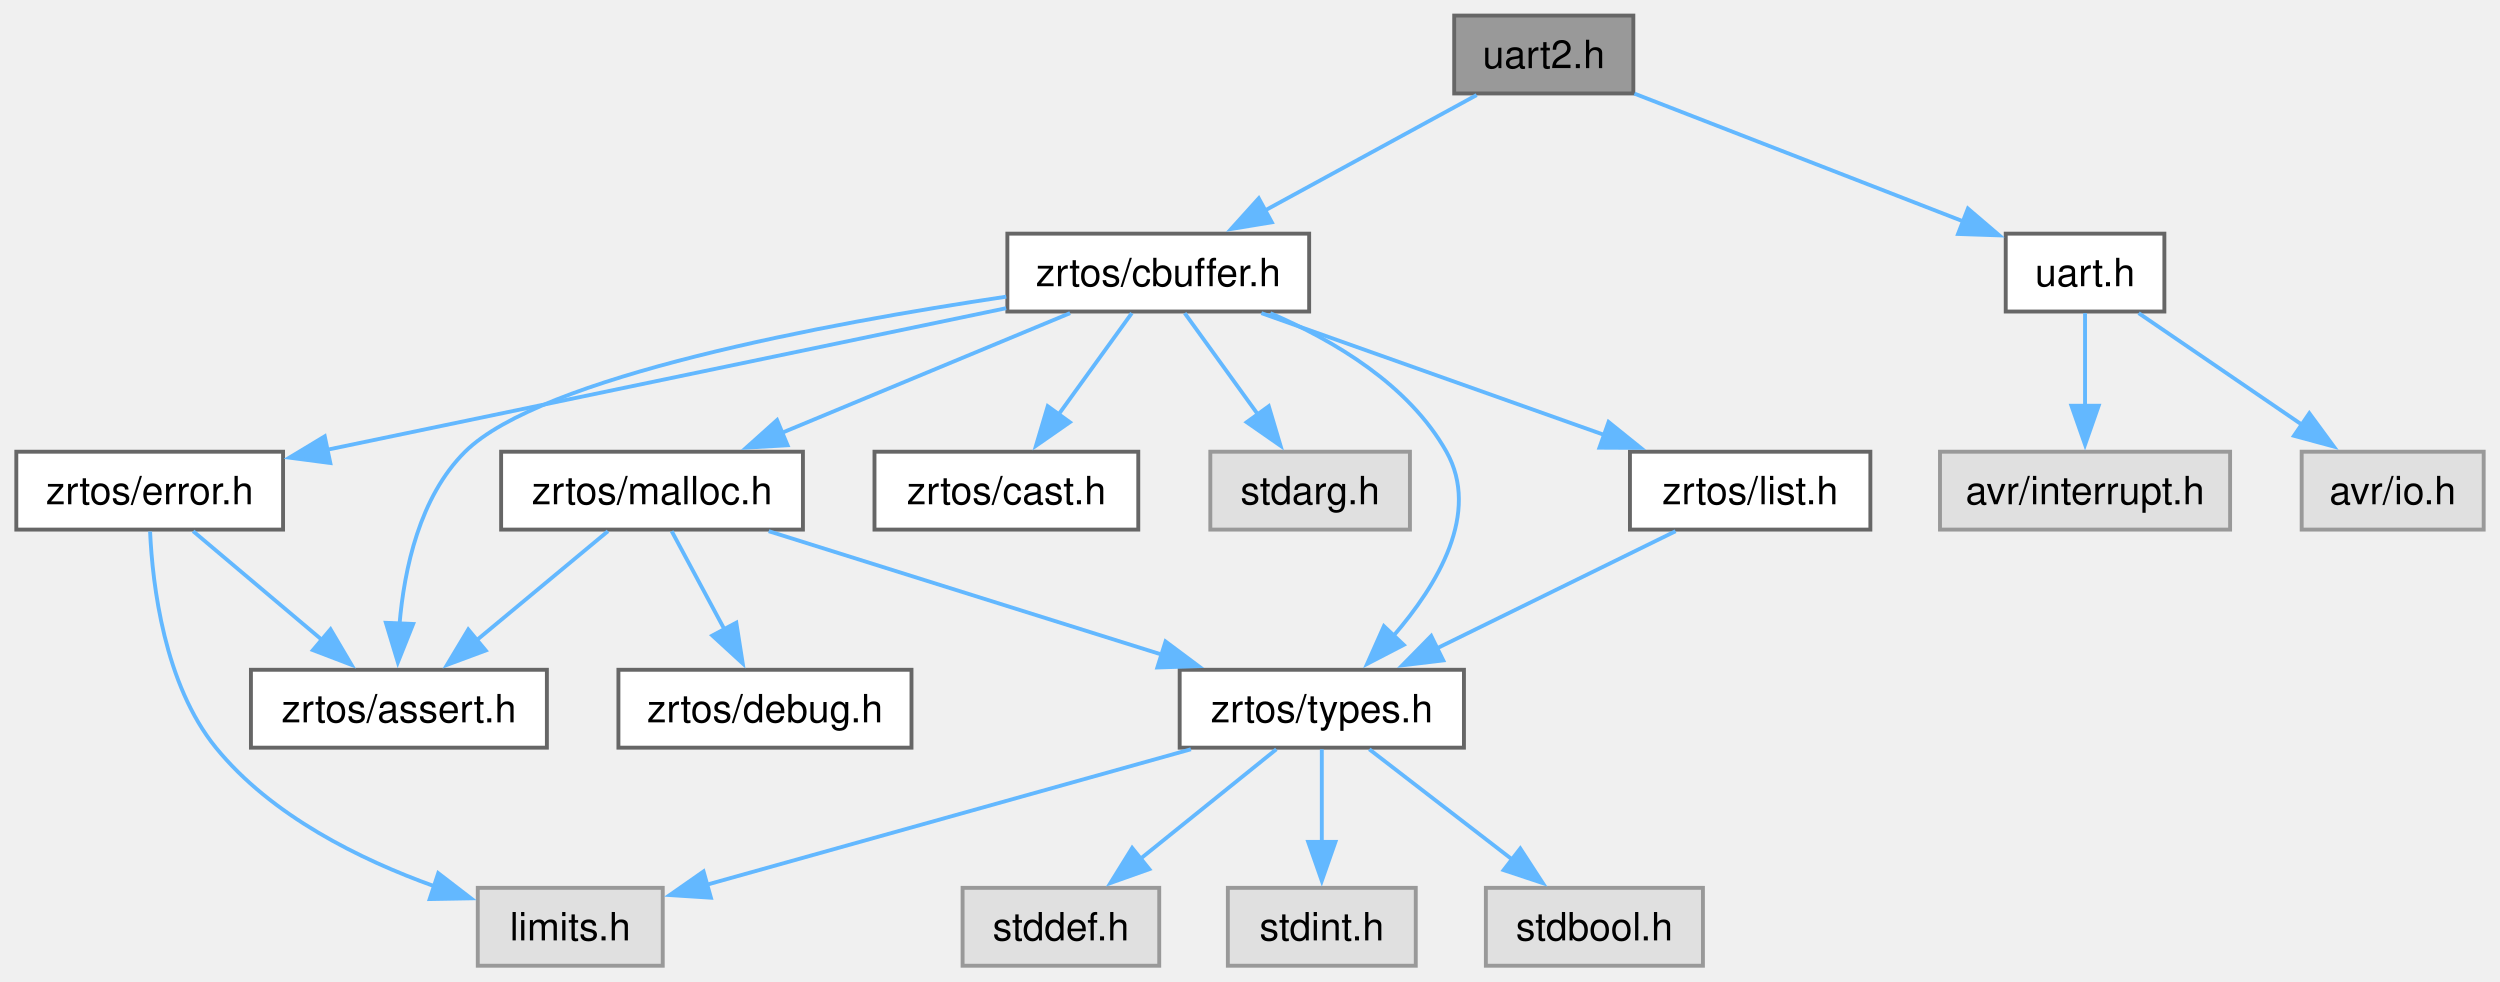
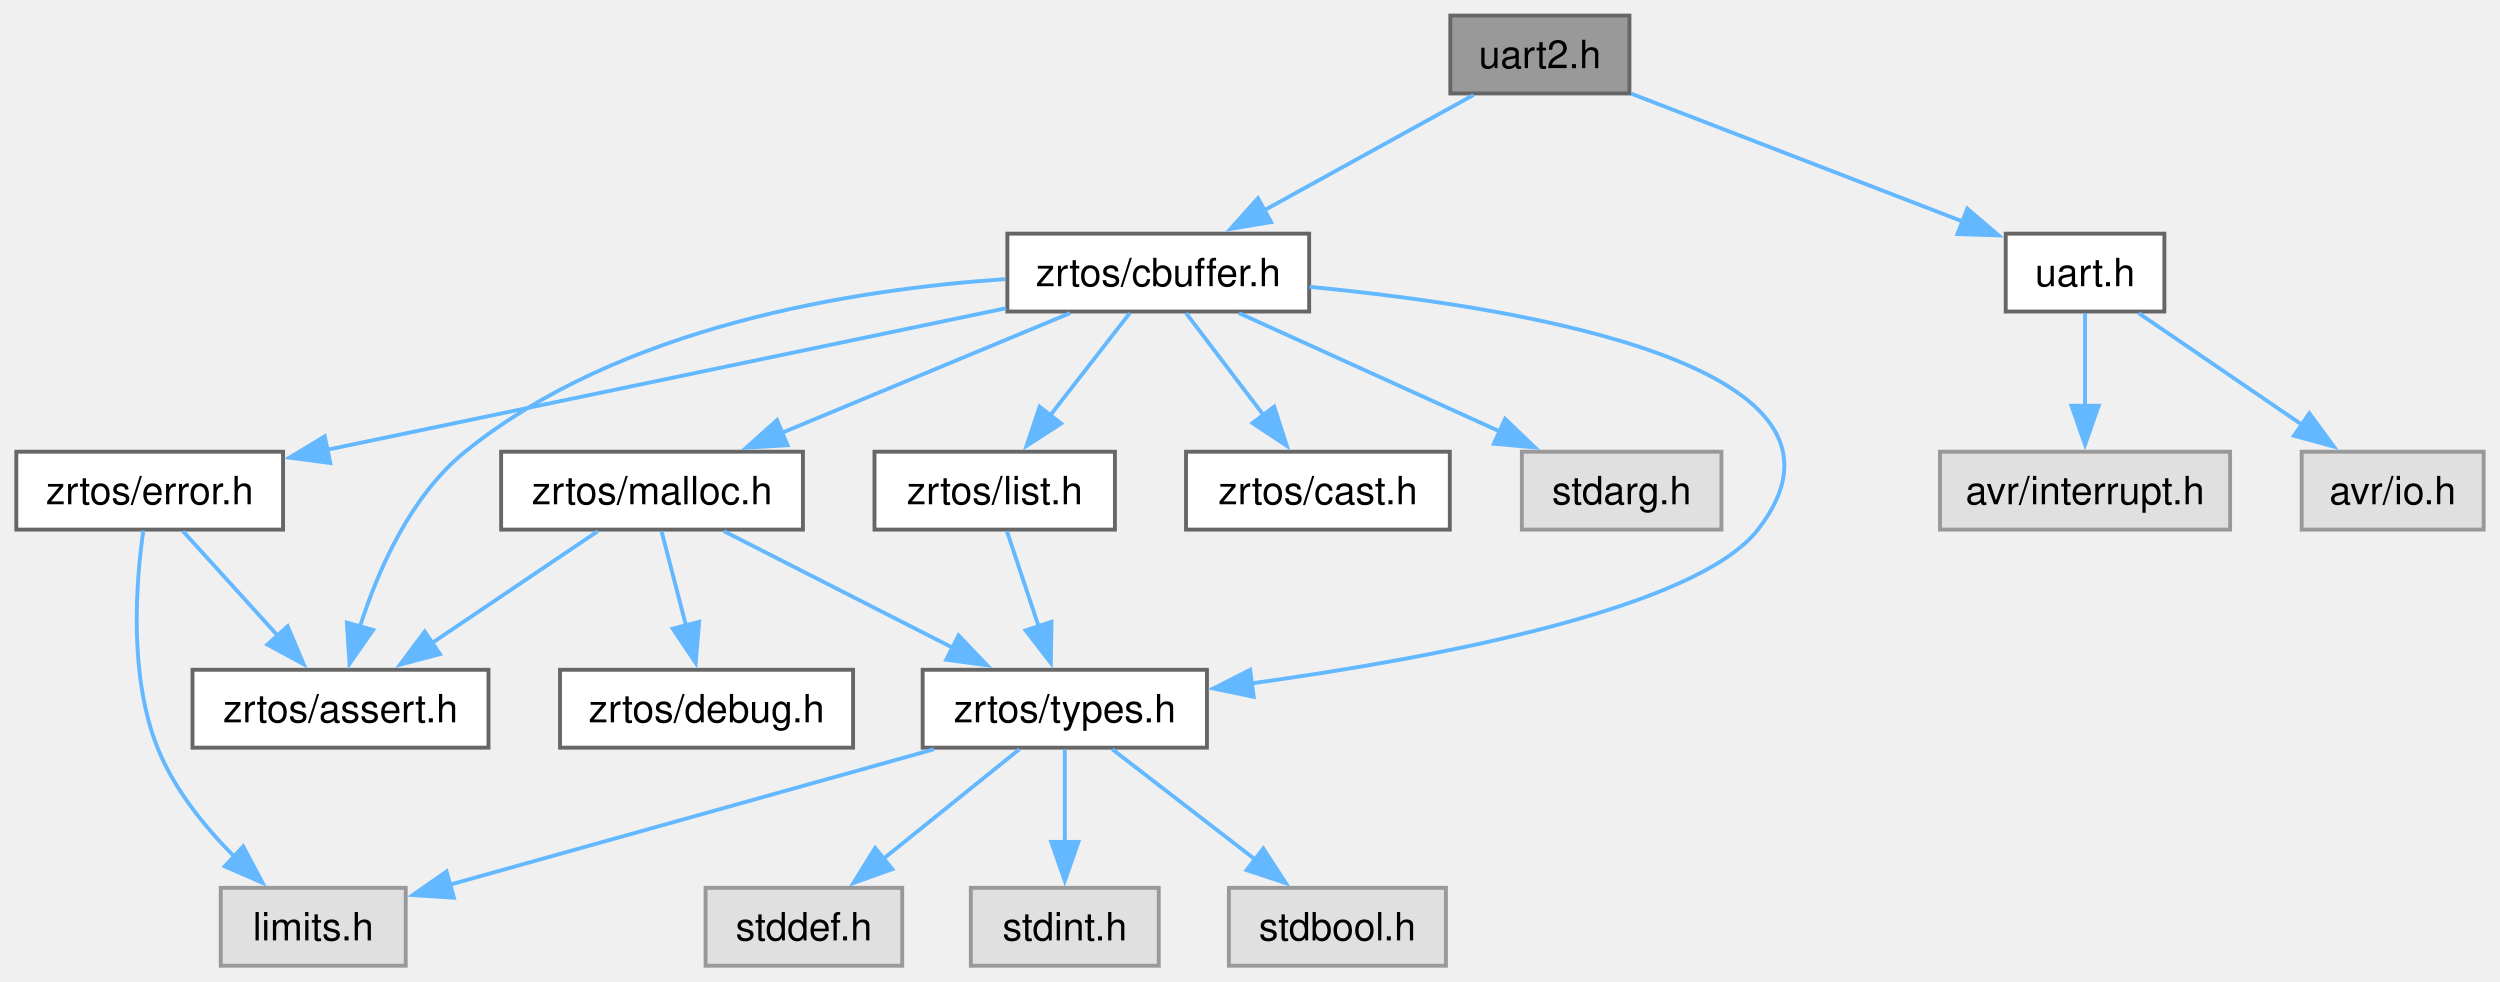
<svg xmlns="http://www.w3.org/2000/svg" xmlns:xlink="http://www.w3.org/1999/xlink" width="642pt" height="252pt" viewBox="0.00 0.00 641.62 252.00">
  <g id="graph0" class="graph" transform="scale(1 1) rotate(0) translate(4 248)">
    <g id="Node000001" class="node">
      <g id="a_Node000001">
        <a xlink:title=" ">
-           <polygon fill="#999999" stroke="#666666" points="415.25,-244 369.25,-244 369.25,-224 415.25,-224 415.25,-244" />
-           <text text-anchor="middle" x="392.25" y="-230.5" font-family="Helvetica,sans-Serif" font-size="10.00">uart2.h</text>
+           <polygon fill="#999999" stroke="#666666" points="414.25,-244 368.25,-244 368.25,-224 414.25,-224 414.25,-244" />
+           <text text-anchor="middle" x="391.25" y="-230.5" font-family="Helvetica,sans-Serif" font-size="10.00">uart2.h</text>
        </a>
      </g>
    </g>
    <g id="Node000002" class="node">
      <g id="a_Node000002">
        <a xlink:href="cbuffer_8h.html" target="_top" xlink:title=" ">
          <polygon fill="white" stroke="#666666" points="332,-188 254.5,-188 254.5,-168 332,-168 332,-188" />
          <text text-anchor="middle" x="293.25" y="-174.5" font-family="Helvetica,sans-Serif" font-size="10.00">zrtos/cbuffer.h</text>
        </a>
      </g>
    </g>
    <g id="edge1_Node000001_Node000002" class="edge">
      <g id="a_edge1_Node000001_Node000002">
        <a xlink:title=" ">
-           <path fill="none" stroke="#63b8ff" d="M375.01,-223.59C359.91,-215.36 337.72,-203.26 320.27,-193.74" />
-           <polygon fill="#63b8ff" stroke="#63b8ff" points="322.41,-190.92 311.96,-189.2 319.06,-197.07 322.41,-190.92" />
+           <path fill="none" stroke="#63b8ff" d="M374.18,-223.59C359.37,-215.44 337.68,-203.48 320.48,-194" />
+           <polygon fill="#63b8ff" stroke="#63b8ff" points="322.23,-190.97 311.78,-189.21 318.85,-197.1 322.23,-190.97" />
        </a>
      </g>
    </g>
    <g id="Node000015" class="node">
      <g id="a_Node000015">
        <a xlink:href="avr_2uart_2uart_8h.html" target="_top" xlink:title=" ">
          <polygon fill="white" stroke="#666666" points="551.62,-188 510.88,-188 510.88,-168 551.62,-168 551.62,-188" />
          <text text-anchor="middle" x="531.25" y="-174.5" font-family="Helvetica,sans-Serif" font-size="10.00">uart.h</text>
        </a>
      </g>
    </g>
    <g id="edge19_Node000001_Node000015" class="edge">
      <g id="a_edge19_Node000001_Node000015">
        <a xlink:title=" ">
-           <path fill="none" stroke="#63b8ff" d="M415.52,-223.96C438.67,-214.96 474.37,-201.1 499.99,-191.14" />
-           <polygon fill="#63b8ff" stroke="#63b8ff" points="501.17,-194.44 509.22,-187.56 498.63,-187.92 501.17,-194.44" />
+           <path fill="none" stroke="#63b8ff" d="M414.68,-223.96C438.01,-214.96 473.96,-201.1 499.77,-191.14" />
+           <polygon fill="#63b8ff" stroke="#63b8ff" points="501,-194.42 509.07,-187.55 498.48,-187.89 501,-194.42" />
        </a>
      </g>
    </g>
    <g id="Node000003" class="node">
      <g id="a_Node000003">
-         <a xlink:href="types_8h.html" target="_top" xlink:title=" ">
-           <polygon fill="white" stroke="#666666" points="371.75,-76 298.75,-76 298.75,-56 371.75,-56 371.75,-76" />
-           <text text-anchor="middle" x="335.25" y="-62.5" font-family="Helvetica,sans-Serif" font-size="10.00">zrtos/types.h</text>
+         <a xlink:title=" ">
+           <polygon fill="#e0e0e0" stroke="#999999" points="437.88,-132 386.62,-132 386.62,-112 437.88,-112 437.88,-132" />
+           <text text-anchor="middle" x="412.25" y="-118.5" font-family="Helvetica,sans-Serif" font-size="10.00">stdarg.h</text>
        </a>
      </g>
    </g>
    <g id="edge2_Node000002_Node000003" class="edge">
      <g id="a_edge2_Node000002_Node000003">
        <a xlink:title=" ">
-           <path fill="none" stroke="#63b8ff" d="M322.04,-167.57C338.44,-160.55 357.6,-149.17 367.25,-132 376.07,-116.32 365.05,-97.88 353.6,-84.65" />
-           <polygon fill="#63b8ff" stroke="#63b8ff" points="356.29,-82.4 346.89,-77.52 351.2,-87.2 356.29,-82.4" />
-         </a>
-       </g>
-     </g>
-     <g id="Node000008" class="node">
-       <g id="a_Node000008">
+           <path fill="none" stroke="#63b8ff" d="M313.98,-167.59C332.46,-159.21 359.79,-146.8 380.94,-137.21" />
+           <polygon fill="#63b8ff" stroke="#63b8ff" points="382.32,-140.42 389.98,-133.1 379.43,-134.05 382.32,-140.42" />
+         </a>
+       </g>
+     </g>
+     <g id="Node000004" class="node">
+       <g id="a_Node000004">
+         <a xlink:href="types_8h.html" target="_top" xlink:title=" ">
+           <polygon fill="white" stroke="#666666" points="305.75,-76 232.75,-76 232.75,-56 305.75,-56 305.75,-76" />
+           <text text-anchor="middle" x="269.25" y="-62.5" font-family="Helvetica,sans-Serif" font-size="10.00">zrtos/types.h</text>
+         </a>
+       </g>
+     </g>
+     <g id="edge3_Node000002_Node000004" class="edge">
+       <g id="a_edge3_Node000002_Node000004">
+         <a xlink:title=" ">
+           <path fill="none" stroke="#63b8ff" d="M332.09,-174.34C387.67,-169.03 479.79,-153.79 447.25,-112 431.37,-91.61 364.21,-79 317.09,-72.49" />
+           <polygon fill="#63b8ff" stroke="#63b8ff" points="317.76,-69.05 307.39,-71.2 316.84,-75.99 317.76,-69.05" />
+         </a>
+       </g>
+     </g>
+     <g id="Node000009" class="node">
+       <g id="a_Node000009">
        <a xlink:href="error_8h.html" target="_top" xlink:title=" ">
          <polygon fill="white" stroke="#666666" points="68.5,-132 0,-132 0,-112 68.5,-112 68.5,-132" />
          <text text-anchor="middle" x="34.25" y="-118.5" font-family="Helvetica,sans-Serif" font-size="10.00">zrtos/error.h</text>
        </a>
      </g>
    </g>
-     <g id="edge7_Node000002_Node000008" class="edge">
-       <g id="a_edge7_Node000002_Node000008">
+     <g id="edge8_Node000002_Node000009" class="edge">
+       <g id="a_edge8_Node000002_Node000009">
        <a xlink:title=" ">
          <path fill="none" stroke="#63b8ff" d="M254.19,-168.86C207.39,-159.1 129.1,-142.78 79.65,-132.47" />
          <polygon fill="#63b8ff" stroke="#63b8ff" points="80.63,-129.1 70.13,-130.48 79.2,-135.95 80.63,-129.1" />
        </a>
      </g>
    </g>
-     <g id="Node000009" class="node">
-       <g id="a_Node000009">
-         <a xlink:href="assert_8h.html" target="_top" xlink:title=" ">
-           <polygon fill="white" stroke="#666666" points="136.25,-76 60.25,-76 60.25,-56 136.25,-56 136.25,-76" />
-           <text text-anchor="middle" x="98.25" y="-62.5" font-family="Helvetica,sans-Serif" font-size="10.00">zrtos/assert.h</text>
-         </a>
-       </g>
-     </g>
-     <g id="edge16_Node000002_Node000009" class="edge">
-       <g id="a_edge16_Node000002_Node000009">
-         <a xlink:title=" ">
-           <path fill="none" stroke="#63b8ff" d="M254.22,-171.82C207.95,-164.9 134.66,-151.25 115.25,-132 103.59,-120.44 99.62,-101.94 98.4,-87.63" />
-           <polygon fill="#63b8ff" stroke="#63b8ff" points="101.91,-87.76 97.98,-77.92 94.91,-88.06 101.91,-87.76" />
-         </a>
-       </g>
-     </g>
    <g id="Node000010" class="node">
      <g id="a_Node000010">
-         <a xlink:href="list_8h.html" target="_top" xlink:title=" ">
-           <polygon fill="white" stroke="#666666" points="476.12,-132 414.38,-132 414.38,-112 476.12,-112 476.12,-132" />
-           <text text-anchor="middle" x="445.25" y="-118.5" font-family="Helvetica,sans-Serif" font-size="10.00">zrtos/list.h</text>
-         </a>
-       </g>
-     </g>
-     <g id="edge10_Node000002_Node000010" class="edge">
-       <g id="a_edge10_Node000002_Node000010">
-         <a xlink:title=" ">
-           <path fill="none" stroke="#63b8ff" d="M319.73,-167.59C344.1,-158.94 380.5,-146 407.84,-136.29" />
-           <polygon fill="#63b8ff" stroke="#63b8ff" points="408.89,-139.63 417.14,-132.99 406.55,-133.04 408.89,-139.63" />
+         <a xlink:href="assert_8h.html" target="_top" xlink:title=" ">
+           <polygon fill="white" stroke="#666666" points="121.25,-76 45.25,-76 45.25,-56 121.25,-56 121.25,-76" />
+           <text text-anchor="middle" x="83.25" y="-62.5" font-family="Helvetica,sans-Serif" font-size="10.00">zrtos/assert.h</text>
+         </a>
+       </g>
+     </g>
+     <g id="edge17_Node000002_Node000010" class="edge">
+       <g id="a_edge17_Node000002_Node000010">
+         <a xlink:title=" ">
+           <path fill="none" stroke="#63b8ff" d="M254.02,-176.32C214.88,-173.7 155.01,-164.19 115.25,-132 101.2,-120.62 92.84,-101.53 88.21,-86.97" />
+           <polygon fill="#63b8ff" stroke="#63b8ff" points="91.63,-86.22 85.56,-77.53 84.89,-88.11 91.63,-86.22" />
        </a>
      </g>
    </g>
    <g id="Node000011" class="node">
      <g id="a_Node000011">
+         <a xlink:href="list_8h.html" target="_top" xlink:title=" ">
+           <polygon fill="white" stroke="#666666" points="282.12,-132 220.38,-132 220.38,-112 282.12,-112 282.12,-132" />
+           <text text-anchor="middle" x="251.25" y="-118.5" font-family="Helvetica,sans-Serif" font-size="10.00">zrtos/list.h</text>
+         </a>
+       </g>
+     </g>
+     <g id="edge11_Node000002_Node000011" class="edge">
+       <g id="a_edge11_Node000002_Node000011">
+         <a xlink:title=" ">
+           <path fill="none" stroke="#63b8ff" d="M285.93,-167.59C280.27,-160.32 272.26,-150.02 265.36,-141.15" />
+           <polygon fill="#63b8ff" stroke="#63b8ff" points="268.31,-139.24 259.41,-133.49 262.79,-143.54 268.31,-139.24" />
+         </a>
+       </g>
+     </g>
+     <g id="Node000012" class="node">
+       <g id="a_Node000012">
        <a xlink:href="malloc_8h.html" target="_top" xlink:title=" ">
          <polygon fill="white" stroke="#666666" points="202,-132 124.5,-132 124.5,-112 202,-112 202,-132" />
          <text text-anchor="middle" x="163.25" y="-118.5" font-family="Helvetica,sans-Serif" font-size="10.00">zrtos/malloc.h</text>
        </a>
      </g>
    </g>
-     <g id="edge12_Node000002_Node000011" class="edge">
-       <g id="a_edge12_Node000002_Node000011">
+     <g id="edge13_Node000002_Node000012" class="edge">
+       <g id="a_edge13_Node000002_Node000012">
        <a xlink:title=" ">
          <path fill="none" stroke="#63b8ff" d="M270.61,-167.59C250.13,-159.09 219.73,-146.46 196.5,-136.81" />
          <polygon fill="#63b8ff" stroke="#63b8ff" points="198.05,-133.66 187.47,-133.06 195.36,-140.13 198.05,-133.66" />
        </a>
      </g>
    </g>
+     <g id="Node000014" class="node">
+       <g id="a_Node000014">
+         <a xlink:href="cast_8h.html" target="_top" xlink:title=" ">
+           <polygon fill="white" stroke="#666666" points="368.12,-132 300.38,-132 300.38,-112 368.12,-112 368.12,-132" />
+           <text text-anchor="middle" x="334.25" y="-118.5" font-family="Helvetica,sans-Serif" font-size="10.00">zrtos/cast.h</text>
+         </a>
+       </g>
+     </g>
+     <g id="edge18_Node000002_Node000014" class="edge">
+       <g id="a_edge18_Node000002_Node000014">
+         <a xlink:title=" ">
+           <path fill="none" stroke="#63b8ff" d="M300.39,-167.59C305.86,-160.39 313.57,-150.23 320.26,-141.43" />
+           <polygon fill="#63b8ff" stroke="#63b8ff" points="323.02,-143.58 326.27,-133.5 317.44,-139.35 323.02,-143.58" />
+         </a>
+       </g>
+     </g>
+     <g id="Node000005" class="node">
+       <g id="a_Node000005">
+         <a xlink:title=" ">
+           <polygon fill="#e0e0e0" stroke="#999999" points="367.12,-20 311.38,-20 311.38,0 367.12,0 367.12,-20" />
+           <text text-anchor="middle" x="339.25" y="-6.5" font-family="Helvetica,sans-Serif" font-size="10.00">stdbool.h</text>
+         </a>
+       </g>
+     </g>
+     <g id="edge4_Node000004_Node000005" class="edge">
+       <g id="a_edge4_Node000004_Node000005">
+         <a xlink:title=" ">
+           <path fill="none" stroke="#63b8ff" d="M281.44,-55.59C291.58,-47.77 306.24,-36.46 318.26,-27.19" />
+           <polygon fill="#63b8ff" stroke="#63b8ff" points="320.22,-30.1 326,-21.22 315.94,-24.56 320.22,-30.1" />
+         </a>
+       </g>
+     </g>
+     <g id="Node000006" class="node">
+       <g id="a_Node000006">
+         <a xlink:title=" ">
+           <polygon fill="#e0e0e0" stroke="#999999" points="227.5,-20 177,-20 177,0 227.5,0 227.5,-20" />
+           <text text-anchor="middle" x="202.25" y="-6.5" font-family="Helvetica,sans-Serif" font-size="10.00">stddef.h</text>
+         </a>
+       </g>
+     </g>
+     <g id="edge5_Node000004_Node000006" class="edge">
+       <g id="a_edge5_Node000004_Node000006">
+         <a xlink:title=" ">
+           <path fill="none" stroke="#63b8ff" d="M257.58,-55.59C247.97,-47.85 234.12,-36.69 222.68,-27.47" />
+           <polygon fill="#63b8ff" stroke="#63b8ff" points="224.95,-24.8 214.97,-21.25 220.55,-30.25 224.95,-24.8" />
+         </a>
+       </g>
+     </g>
+     <g id="Node000007" class="node">
+       <g id="a_Node000007">
+         <a xlink:title=" ">
+           <polygon fill="#e0e0e0" stroke="#999999" points="293.38,-20 245.12,-20 245.12,0 293.38,0 293.38,-20" />
+           <text text-anchor="middle" x="269.25" y="-6.5" font-family="Helvetica,sans-Serif" font-size="10.00">stdint.h</text>
+         </a>
+       </g>
+     </g>
+     <g id="edge6_Node000004_Node000007" class="edge">
+       <g id="a_edge6_Node000004_Node000007">
+         <a xlink:title=" ">
+           <path fill="none" stroke="#63b8ff" d="M269.25,-55.59C269.25,-49.01 269.25,-39.96 269.25,-31.73" />
+           <polygon fill="#63b8ff" stroke="#63b8ff" points="272.75,-31.81 269.25,-21.81 265.75,-31.81 272.75,-31.81" />
+         </a>
+       </g>
+     </g>
+     <g id="Node000008" class="node">
+       <g id="a_Node000008">
+         <a xlink:title=" ">
+           <polygon fill="#e0e0e0" stroke="#999999" points="100,-20 52.5,-20 52.5,0 100,0 100,-20" />
+           <text text-anchor="middle" x="76.25" y="-6.5" font-family="Helvetica,sans-Serif" font-size="10.00">limits.h</text>
+         </a>
+       </g>
+     </g>
+     <g id="edge7_Node000004_Node000008" class="edge">
+       <g id="a_edge7_Node000004_Node000008">
+         <a xlink:title=" ">
+           <path fill="none" stroke="#63b8ff" d="M235.63,-55.59C200.74,-45.83 146.43,-30.64 111.1,-20.75" />
+           <polygon fill="#63b8ff" stroke="#63b8ff" points="112.37,-17.47 101.8,-18.15 110.48,-24.21 112.37,-17.47" />
+         </a>
+       </g>
+     </g>
+     <g id="edge9_Node000009_Node000008" class="edge">
+       <g id="a_edge9_Node000009_Node000008">
+         <a xlink:title=" ">
+           <path fill="none" stroke="#63b8ff" d="M32.62,-111.77C30.76,-98.8 28.82,-74.67 36.25,-56 40.51,-45.3 48.51,-35.48 56.24,-27.76" />
+           <polygon fill="#63b8ff" stroke="#63b8ff" points="58.26,-30.65 63.23,-21.29 53.51,-25.52 58.26,-30.65" />
+         </a>
+       </g>
+     </g>
+     <g id="edge10_Node000009_Node000010" class="edge">
+       <g id="a_edge10_Node000009_Node000010">
+         <a xlink:title=" ">
+           <path fill="none" stroke="#63b8ff" d="M42.79,-111.59C49.53,-104.16 59.14,-93.58 67.29,-84.58" />
+           <polygon fill="#63b8ff" stroke="#63b8ff" points="69.67,-87.18 73.8,-77.42 64.48,-82.47 69.67,-87.18" />
+         </a>
+       </g>
+     </g>
+     <g id="edge12_Node000011_Node000004" class="edge">
+       <g id="a_edge12_Node000011_Node000004">
+         <a xlink:title=" ">
+           <path fill="none" stroke="#63b8ff" d="M254.39,-111.59C256.63,-104.86 259.74,-95.53 262.53,-87.15" />
+           <polygon fill="#63b8ff" stroke="#63b8ff" points="265.83,-88.33 265.67,-77.73 259.19,-86.11 265.83,-88.33" />
+         </a>
+       </g>
+     </g>
+     <g id="edge15_Node000012_Node000004" class="edge">
+       <g id="a_edge15_Node000012_Node000004">
+         <a xlink:title=" ">
+           <path fill="none" stroke="#63b8ff" d="M181.71,-111.59C197.95,-103.32 221.86,-91.14 240.58,-81.6" />
+           <polygon fill="#63b8ff" stroke="#63b8ff" points="241.97,-84.82 249.29,-77.17 238.79,-78.59 241.97,-84.82" />
+         </a>
+       </g>
+     </g>
+     <g id="edge14_Node000012_Node000010" class="edge">
+       <g id="a_edge14_Node000012_Node000010">
+         <a xlink:title=" ">
+           <path fill="none" stroke="#63b8ff" d="M149.32,-111.59C137.57,-103.67 120.52,-92.16 106.68,-82.82" />
+           <polygon fill="#63b8ff" stroke="#63b8ff" points="108.79,-80.02 98.55,-77.33 104.88,-85.82 108.79,-80.02" />
+         </a>
+       </g>
+     </g>
    <g id="Node000013" class="node">
      <g id="a_Node000013">
-         <a xlink:href="cast_8h.html" target="_top" xlink:title=" ">
-           <polygon fill="white" stroke="#666666" points="288.12,-132 220.38,-132 220.38,-112 288.12,-112 288.12,-132" />
-           <text text-anchor="middle" x="254.25" y="-118.5" font-family="Helvetica,sans-Serif" font-size="10.00">zrtos/cast.h</text>
-         </a>
-       </g>
-     </g>
-     <g id="edge17_Node000002_Node000013" class="edge">
-       <g id="a_edge17_Node000002_Node000013">
-         <a xlink:title=" ">
-           <path fill="none" stroke="#63b8ff" d="M286.46,-167.59C281.26,-160.39 273.92,-150.23 267.56,-141.43" />
-           <polygon fill="#63b8ff" stroke="#63b8ff" points="270.54,-139.58 261.85,-133.53 264.87,-143.68 270.54,-139.58" />
-         </a>
-       </g>
-     </g>
-     <g id="Node000014" class="node">
-       <g id="a_Node000014">
-         <a xlink:title=" ">
-           <polygon fill="#e0e0e0" stroke="#999999" points="357.88,-132 306.62,-132 306.62,-112 357.88,-112 357.88,-132" />
-           <text text-anchor="middle" x="332.25" y="-118.5" font-family="Helvetica,sans-Serif" font-size="10.00">stdarg.h</text>
-         </a>
-       </g>
-     </g>
-     <g id="edge18_Node000002_Node000014" class="edge">
-       <g id="a_edge18_Node000002_Node000014">
-         <a xlink:title=" ">
-           <path fill="none" stroke="#63b8ff" d="M300.04,-167.59C305.24,-160.39 312.58,-150.23 318.94,-141.43" />
-           <polygon fill="#63b8ff" stroke="#63b8ff" points="321.63,-143.68 324.65,-133.53 315.96,-139.58 321.63,-143.68" />
-         </a>
-       </g>
-     </g>
-     <g id="Node000004" class="node">
-       <g id="a_Node000004">
-         <a xlink:title=" ">
-           <polygon fill="#e0e0e0" stroke="#999999" points="433.12,-20 377.38,-20 377.38,0 433.12,0 433.12,-20" />
-           <text text-anchor="middle" x="405.25" y="-6.5" font-family="Helvetica,sans-Serif" font-size="10.00">stdbool.h</text>
-         </a>
-       </g>
-     </g>
-     <g id="edge3_Node000003_Node000004" class="edge">
-       <g id="a_edge3_Node000003_Node000004">
-         <a xlink:title=" ">
-           <path fill="none" stroke="#63b8ff" d="M347.44,-55.59C357.58,-47.77 372.24,-36.46 384.26,-27.19" />
-           <polygon fill="#63b8ff" stroke="#63b8ff" points="386.22,-30.1 392,-21.22 381.94,-24.56 386.22,-30.1" />
-         </a>
-       </g>
-     </g>
-     <g id="Node000005" class="node">
-       <g id="a_Node000005">
-         <a xlink:title=" ">
-           <polygon fill="#e0e0e0" stroke="#999999" points="293.5,-20 243,-20 243,0 293.5,0 293.5,-20" />
-           <text text-anchor="middle" x="268.25" y="-6.5" font-family="Helvetica,sans-Serif" font-size="10.00">stddef.h</text>
-         </a>
-       </g>
-     </g>
-     <g id="edge4_Node000003_Node000005" class="edge">
-       <g id="a_edge4_Node000003_Node000005">
-         <a xlink:title=" ">
-           <path fill="none" stroke="#63b8ff" d="M323.58,-55.59C313.97,-47.85 300.12,-36.69 288.68,-27.47" />
-           <polygon fill="#63b8ff" stroke="#63b8ff" points="290.95,-24.8 280.97,-21.25 286.55,-30.25 290.95,-24.8" />
-         </a>
-       </g>
-     </g>
-     <g id="Node000006" class="node">
-       <g id="a_Node000006">
-         <a xlink:title=" ">
-           <polygon fill="#e0e0e0" stroke="#999999" points="359.38,-20 311.12,-20 311.12,0 359.38,0 359.38,-20" />
-           <text text-anchor="middle" x="335.25" y="-6.5" font-family="Helvetica,sans-Serif" font-size="10.00">stdint.h</text>
-         </a>
-       </g>
-     </g>
-     <g id="edge5_Node000003_Node000006" class="edge">
-       <g id="a_edge5_Node000003_Node000006">
-         <a xlink:title=" ">
-           <path fill="none" stroke="#63b8ff" d="M335.25,-55.59C335.25,-49.01 335.25,-39.96 335.25,-31.73" />
-           <polygon fill="#63b8ff" stroke="#63b8ff" points="338.75,-31.81 335.25,-21.81 331.75,-31.81 338.75,-31.81" />
-         </a>
-       </g>
-     </g>
-     <g id="Node000007" class="node">
-       <g id="a_Node000007">
-         <a xlink:title=" ">
-           <polygon fill="#e0e0e0" stroke="#999999" points="166,-20 118.5,-20 118.5,0 166,0 166,-20" />
-           <text text-anchor="middle" x="142.25" y="-6.5" font-family="Helvetica,sans-Serif" font-size="10.00">limits.h</text>
-         </a>
-       </g>
-     </g>
-     <g id="edge6_Node000003_Node000007" class="edge">
-       <g id="a_edge6_Node000003_Node000007">
-         <a xlink:title=" ">
-           <path fill="none" stroke="#63b8ff" d="M301.63,-55.59C266.74,-45.83 212.43,-30.64 177.1,-20.75" />
-           <polygon fill="#63b8ff" stroke="#63b8ff" points="178.37,-17.47 167.8,-18.15 176.48,-24.21 178.37,-17.47" />
-         </a>
-       </g>
-     </g>
-     <g id="edge8_Node000008_Node000007" class="edge">
-       <g id="a_edge8_Node000008_Node000007">
-         <a xlink:title=" ">
-           <path fill="none" stroke="#63b8ff" d="M34.35,-111.52C34.97,-97.8 37.99,-72.28 51.25,-56 65.49,-38.52 88.21,-27.28 107.39,-20.4" />
-           <polygon fill="#63b8ff" stroke="#63b8ff" points="108.35,-23.77 116.75,-17.31 106.15,-17.12 108.35,-23.77" />
-         </a>
-       </g>
-     </g>
-     <g id="edge9_Node000008_Node000009" class="edge">
-       <g id="a_edge9_Node000008_Node000009">
-         <a xlink:title=" ">
-           <path fill="none" stroke="#63b8ff" d="M45.4,-111.59C54.58,-103.85 67.8,-92.69 78.73,-83.47" />
-           <polygon fill="#63b8ff" stroke="#63b8ff" points="80.69,-86.4 86.07,-77.27 76.17,-81.05 80.69,-86.4" />
-         </a>
-       </g>
-     </g>
-     <g id="edge11_Node000010_Node000003" class="edge">
-       <g id="a_edge11_Node000010_Node000003">
-         <a xlink:title=" ">
-           <path fill="none" stroke="#63b8ff" d="M426.09,-111.59C409.16,-103.28 384.2,-91.03 364.73,-81.47" />
-           <polygon fill="#63b8ff" stroke="#63b8ff" points="366.44,-78.41 355.92,-77.15 363.35,-84.7 366.44,-78.41" />
-         </a>
-       </g>
-     </g>
-     <g id="edge14_Node000011_Node000003" class="edge">
-       <g id="a_edge14_Node000011_Node000003">
-         <a xlink:title=" ">
-           <path fill="none" stroke="#63b8ff" d="M193.21,-111.59C221.16,-102.82 263.08,-89.66 294.15,-79.9" />
-           <polygon fill="#63b8ff" stroke="#63b8ff" points="295.12,-83.27 303.61,-76.93 293.02,-76.59 295.12,-83.27" />
-         </a>
-       </g>
-     </g>
-     <g id="edge13_Node000011_Node000009" class="edge">
-       <g id="a_edge13_Node000011_Node000009">
-         <a xlink:title=" ">
-           <path fill="none" stroke="#63b8ff" d="M151.93,-111.59C142.61,-103.85 129.17,-92.69 118.07,-83.47" />
-           <polygon fill="#63b8ff" stroke="#63b8ff" points="120.54,-80.96 110.61,-77.27 116.06,-86.35 120.54,-80.96" />
-         </a>
-       </g>
-     </g>
-     <g id="Node000012" class="node">
-       <g id="a_Node000012">
        <a xlink:href="debug_8h.html" target="_top" xlink:title=" ">
-           <polygon fill="white" stroke="#666666" points="229.88,-76 154.62,-76 154.62,-56 229.88,-56 229.88,-76" />
-           <text text-anchor="middle" x="192.25" y="-62.5" font-family="Helvetica,sans-Serif" font-size="10.00">zrtos/debug.h</text>
-         </a>
-       </g>
-     </g>
-     <g id="edge15_Node000011_Node000012" class="edge">
-       <g id="a_edge15_Node000011_Node000012">
-         <a xlink:title=" ">
-           <path fill="none" stroke="#63b8ff" d="M168.3,-111.59C172.04,-104.63 177.27,-94.89 181.89,-86.29" />
-           <polygon fill="#63b8ff" stroke="#63b8ff" points="184.89,-88.1 186.54,-77.63 178.73,-84.79 184.89,-88.1" />
+           <polygon fill="white" stroke="#666666" points="214.88,-76 139.62,-76 139.62,-56 214.88,-56 214.88,-76" />
+           <text text-anchor="middle" x="177.25" y="-62.5" font-family="Helvetica,sans-Serif" font-size="10.00">zrtos/debug.h</text>
+         </a>
+       </g>
+     </g>
+     <g id="edge16_Node000012_Node000013" class="edge">
+       <g id="a_edge16_Node000012_Node000013">
+         <a xlink:title=" ">
+           <path fill="none" stroke="#63b8ff" d="M165.69,-111.59C167.42,-104.93 169.8,-95.75 171.95,-87.44" />
+           <polygon fill="#63b8ff" stroke="#63b8ff" points="175.34,-88.32 174.46,-77.76 168.56,-86.56 175.34,-88.32" />
        </a>
      </g>
    </g>
    <g id="Node000016" class="node">
      <g id="a_Node000016">
        <a xlink:title=" ">
          <polygon fill="#e0e0e0" stroke="#999999" points="633.62,-132 586.88,-132 586.88,-112 633.62,-112 633.62,-132" />
          <text text-anchor="middle" x="610.25" y="-118.5" font-family="Helvetica,sans-Serif" font-size="10.00">avr/io.h</text>
        </a>
      </g>
    </g>
    <g id="edge20_Node000015_Node000016" class="edge">
      <g id="a_edge20_Node000015_Node000016">
        <a xlink:title=" ">
          <path fill="none" stroke="#63b8ff" d="M545.01,-167.59C556.61,-159.67 573.45,-148.16 587.11,-138.82" />
          <polygon fill="#63b8ff" stroke="#63b8ff" points="588.85,-141.87 595.13,-133.33 584.9,-136.09 588.85,-141.87" />
        </a>
      </g>
    </g>
    <g id="Node000017" class="node">
      <g id="a_Node000017">
        <a xlink:title=" ">
          <polygon fill="#e0e0e0" stroke="#999999" points="568.5,-132 494,-132 494,-112 568.5,-112 568.5,-132" />
          <text text-anchor="middle" x="531.25" y="-118.5" font-family="Helvetica,sans-Serif" font-size="10.00">avr/interrupt.h</text>
        </a>
      </g>
    </g>
    <g id="edge21_Node000015_Node000017" class="edge">
      <g id="a_edge21_Node000015_Node000017">
        <a xlink:title=" ">
          <path fill="none" stroke="#63b8ff" d="M531.25,-167.59C531.25,-161.01 531.25,-151.96 531.25,-143.73" />
          <polygon fill="#63b8ff" stroke="#63b8ff" points="534.75,-143.81 531.25,-133.81 527.75,-143.81 534.75,-143.81" />
        </a>
      </g>
    </g>
  </g>
</svg>
